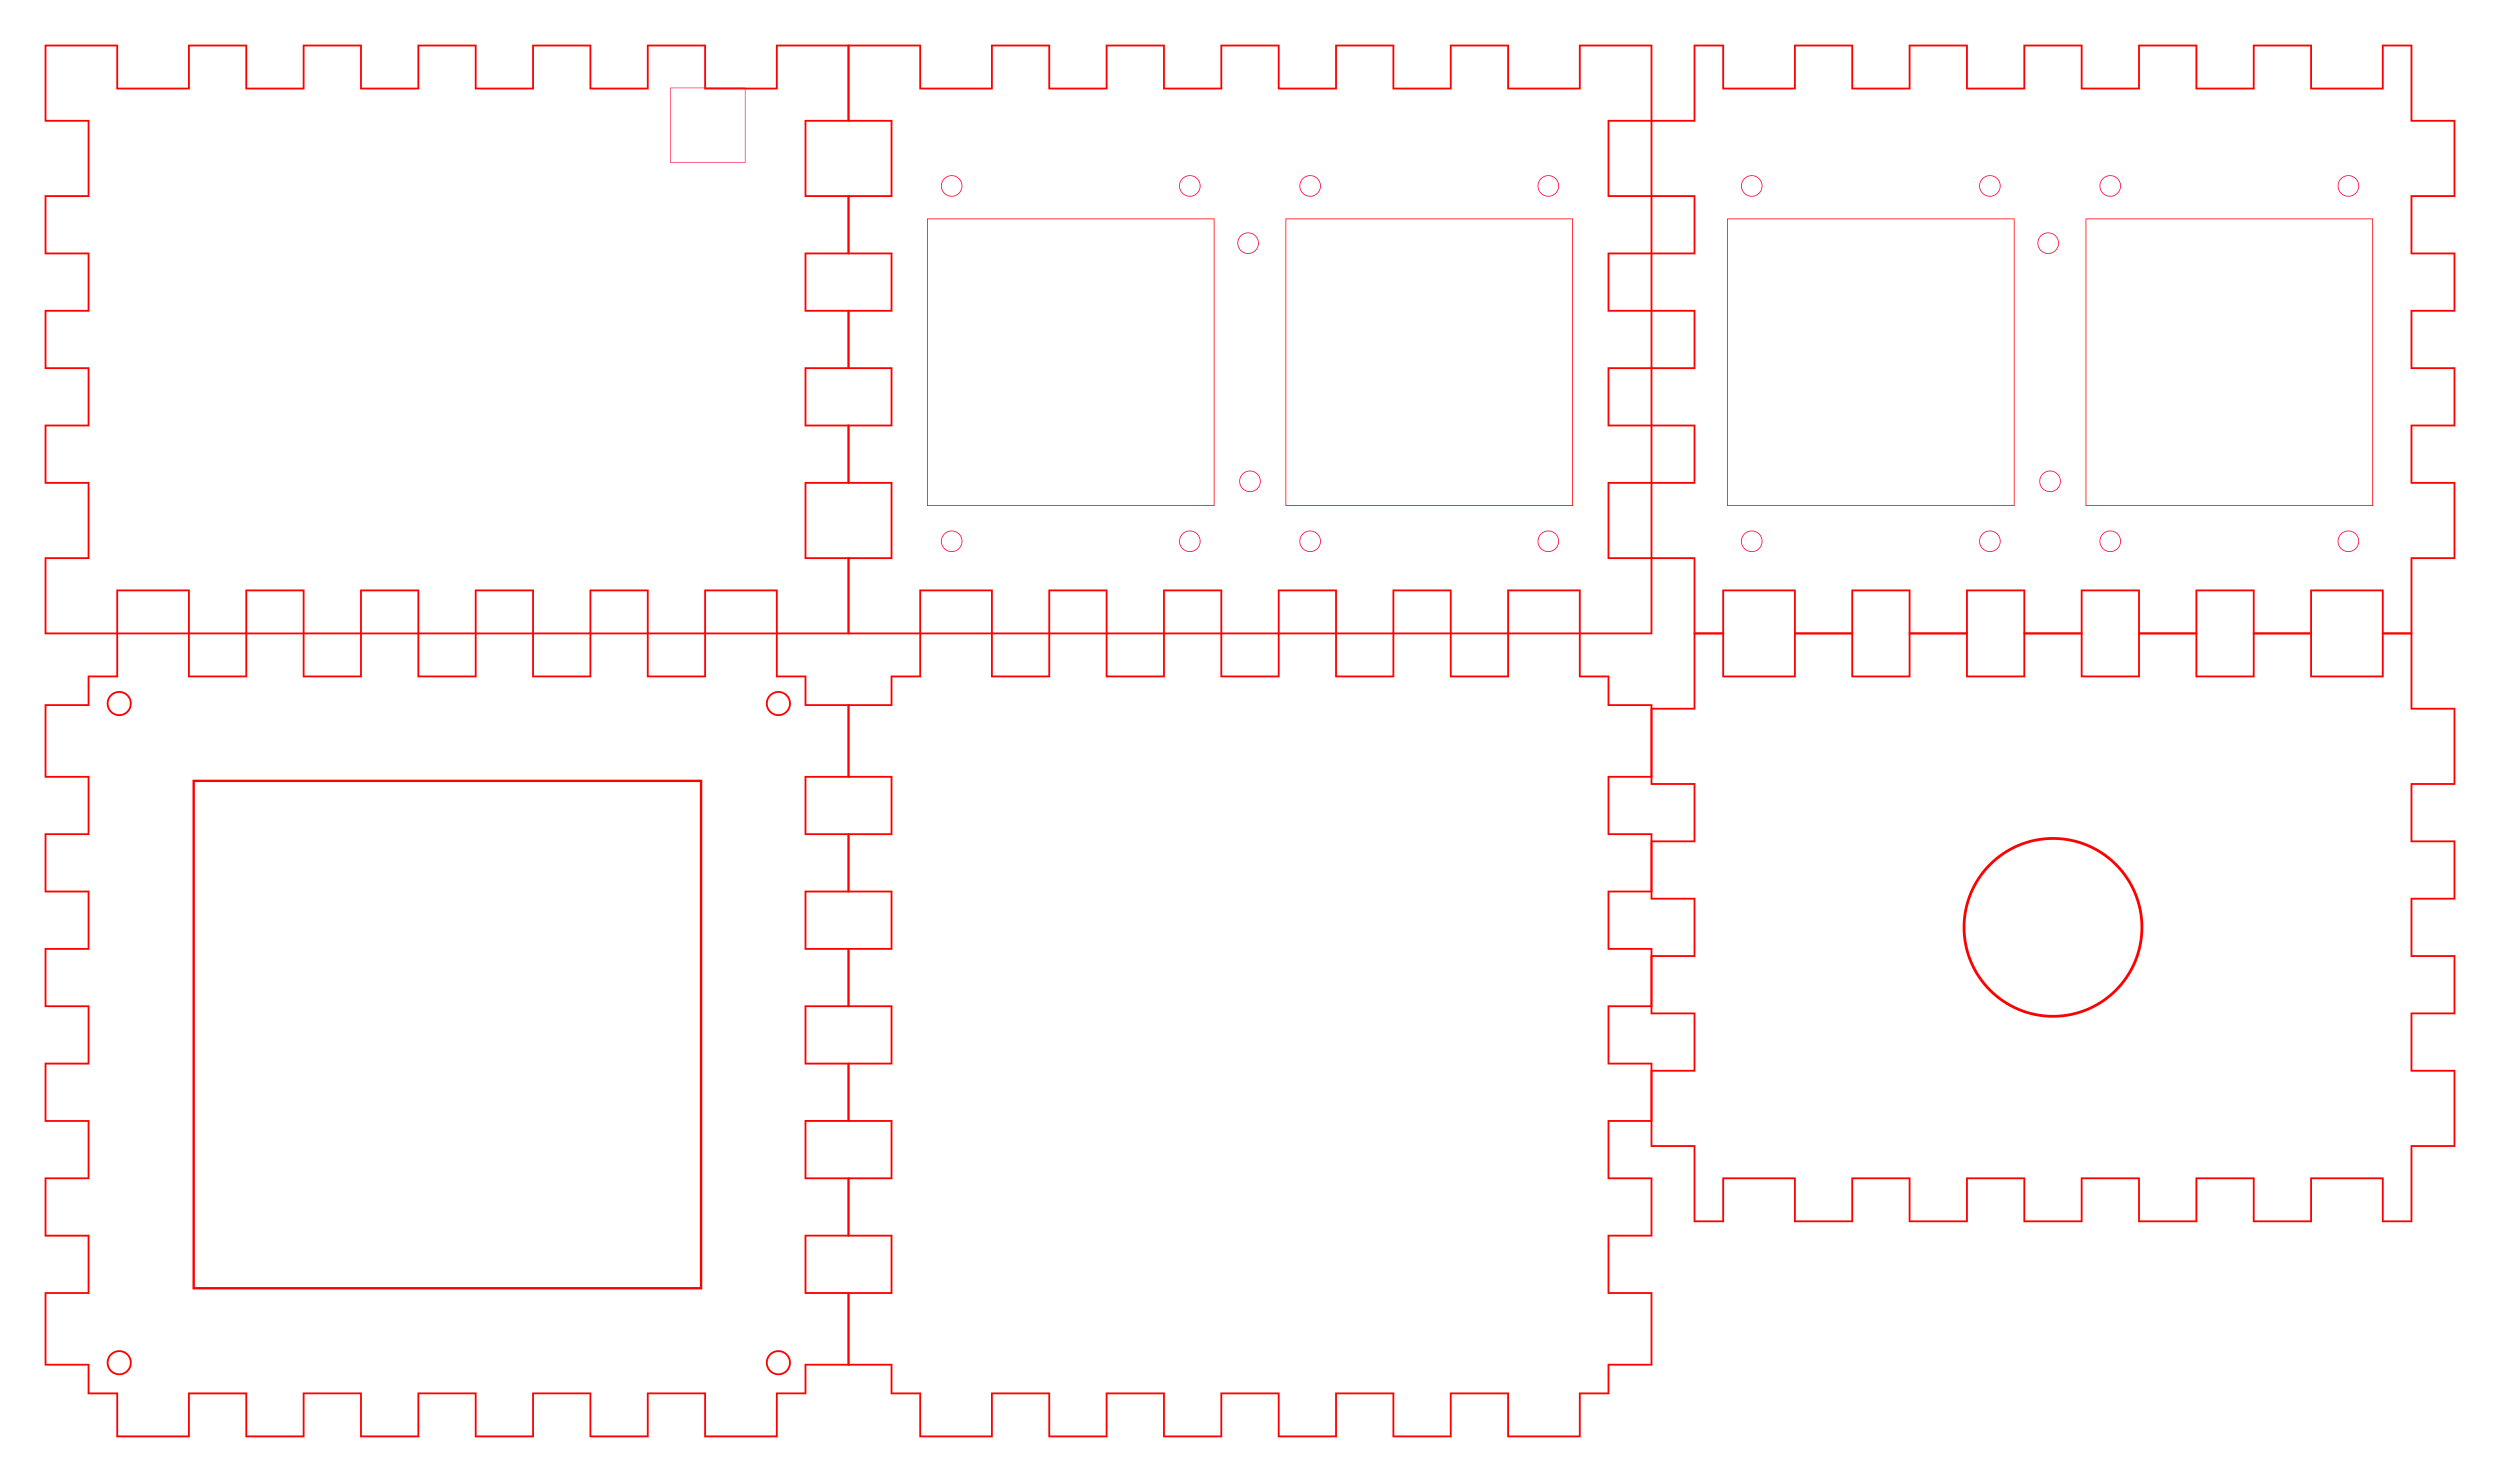
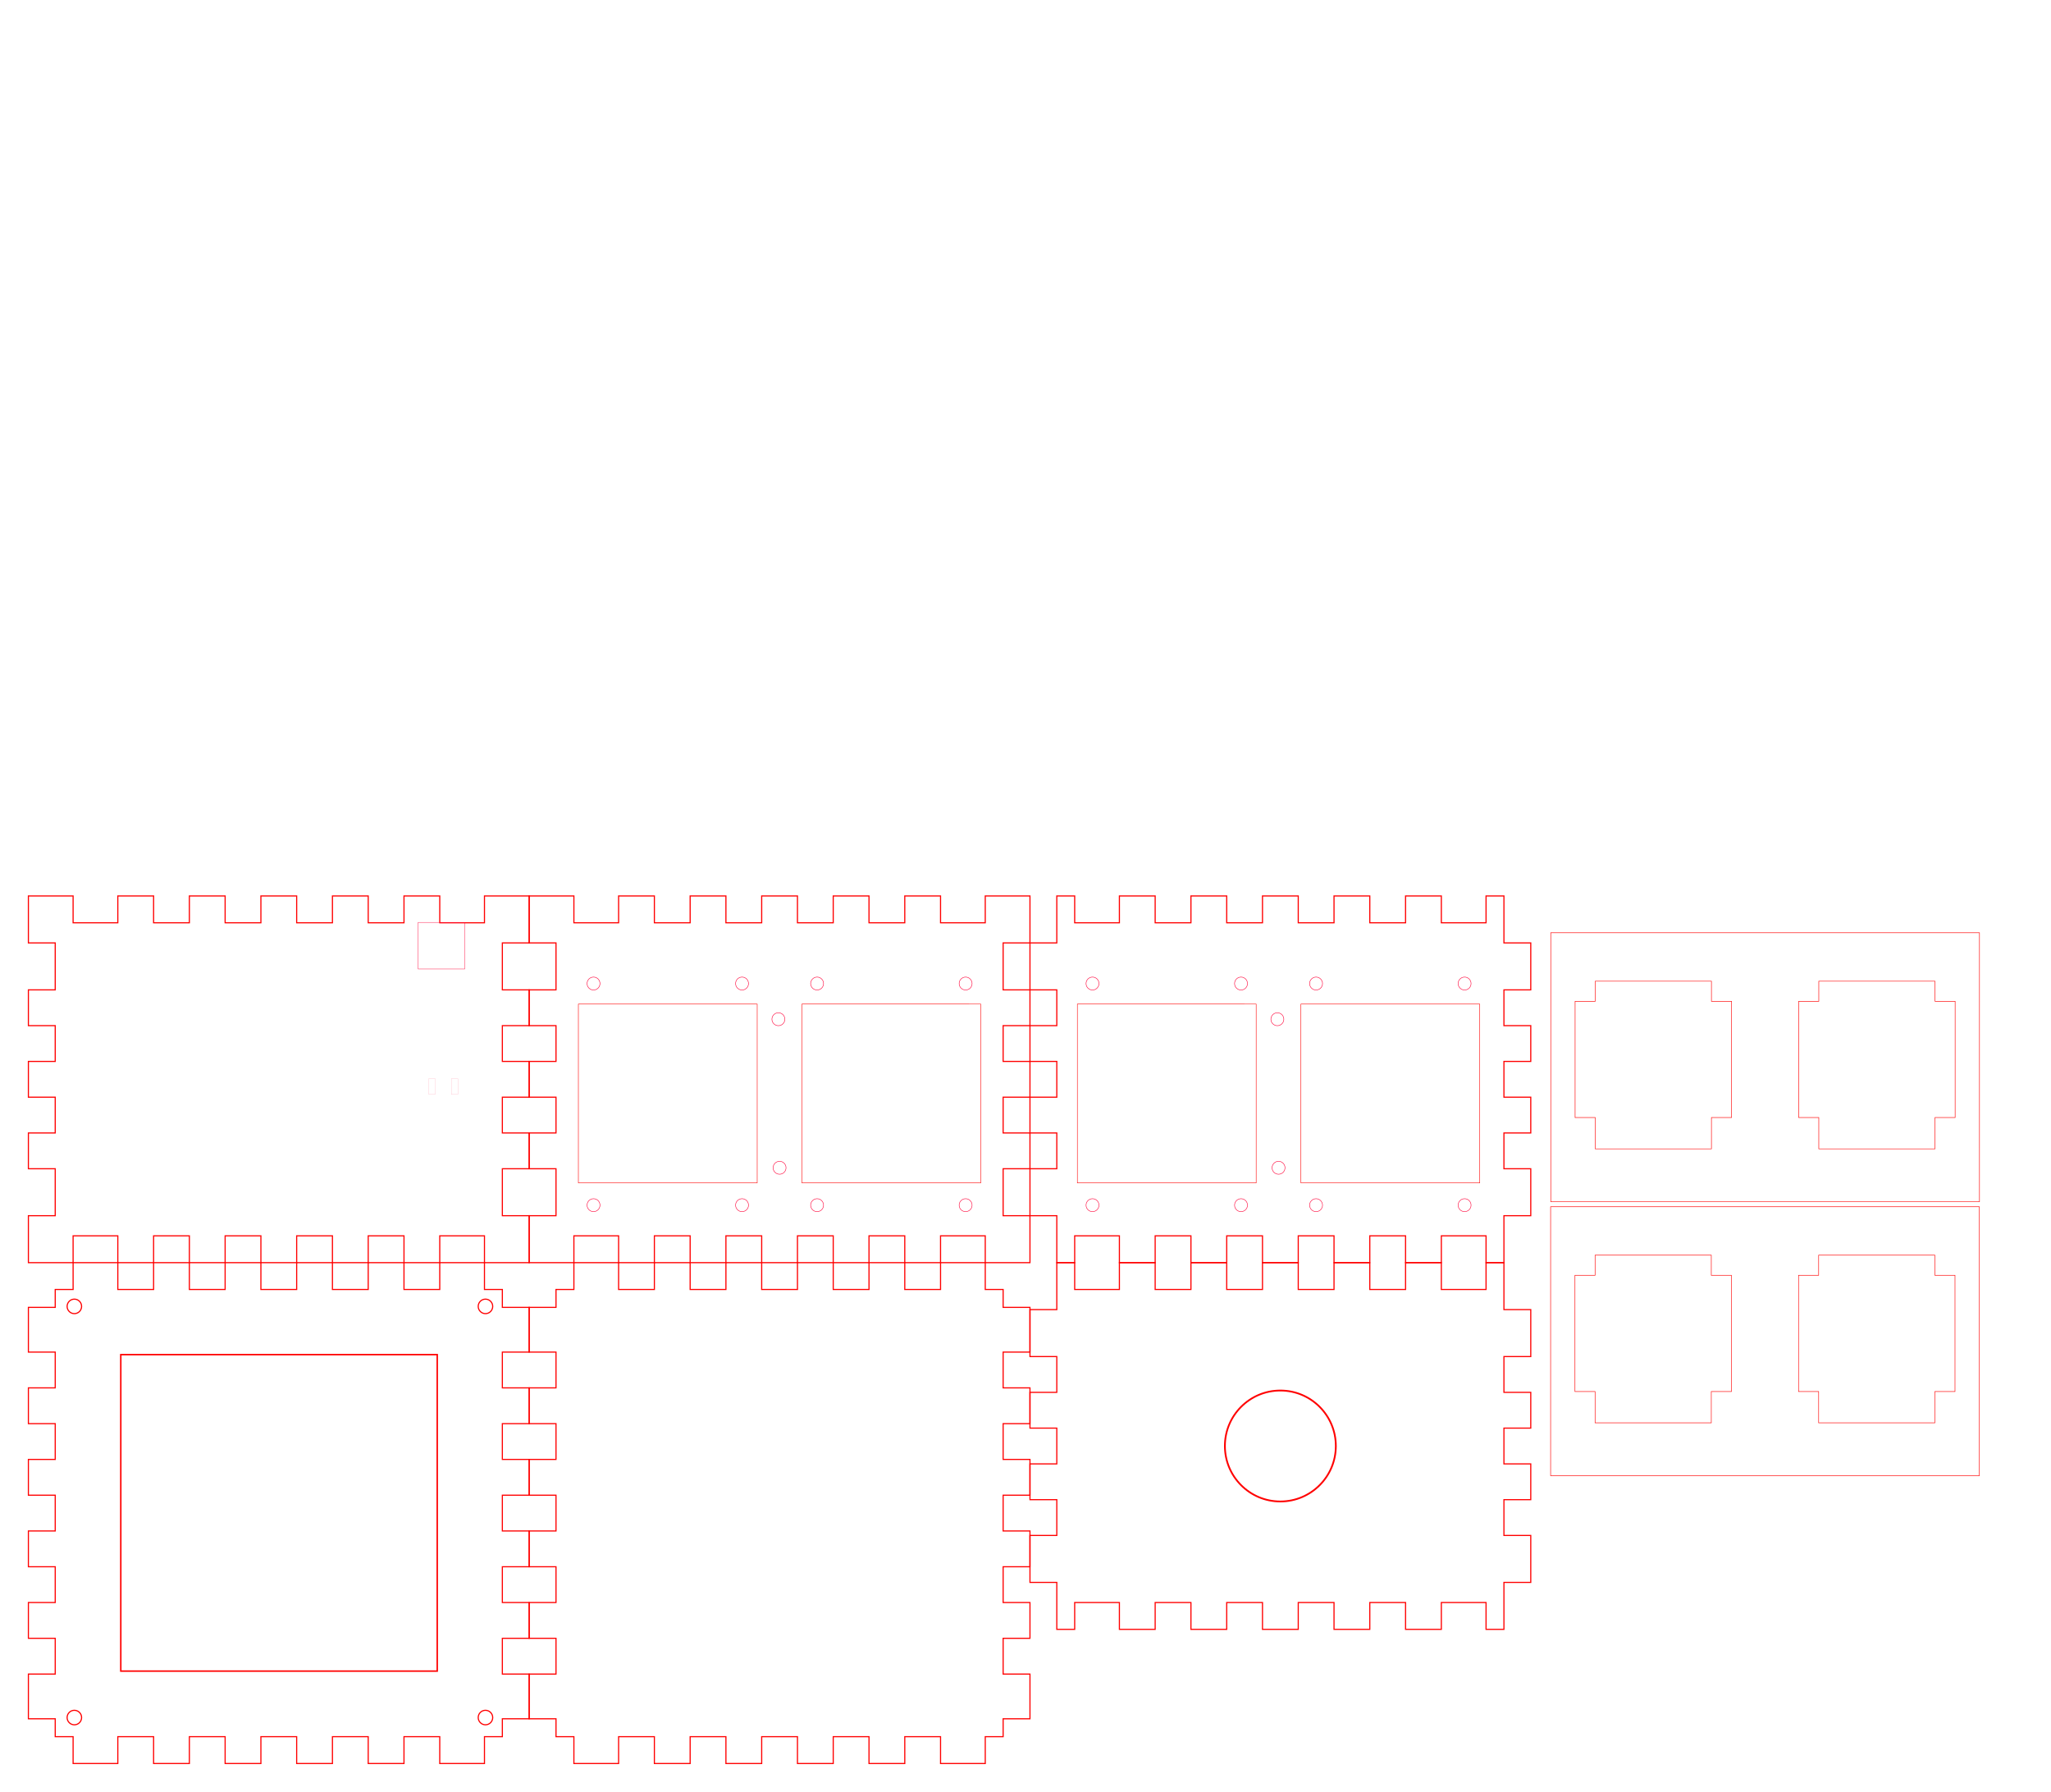
- <svg xmlns="http://www.w3.org/2000/svg" version="1.1" width="348.7mm" height="206.7mm" viewBox=" 0 0 1235.552 732.402" id="svg7874">
+ <svg xmlns="http://www.w3.org/2000/svg" version="1.1" width="458.7mm" height="400.7mm" viewBox="0 0 1625.316 1419.804" id="svg7874">
  <defs id="defs7878" />
-   <g transform="translate(22.50002, 22.50002) " id="g7852">
-     <polygon style="stroke:#FF0000; fill:none; stroke-width:0.9" points="0, 0 35.433, 0 35.433, 21.26 70.866, 21.26 70.866, 0 99.213, 0 99.213, 21.26 127.559, 21.26 127.559, 0 155.906, 0 155.906, 21.26 184.252, 21.26 184.252, 0 212.599, 0 212.599, 21.26 240.945, 21.26 240.945, 0 269.292, 0 269.292, 21.26 297.638, 21.26 297.638, 0 325.985, 0 325.985, 21.26 361.418, 21.26 361.418, 0 396.851, 0 396.851, 37.205 375.591, 37.205 375.591, 74.41 396.851, 74.41 396.851, 102.756 375.591, 102.756 375.591, 131.102 396.851, 131.102 396.851, 159.449 375.591, 159.449 375.591, 187.795 396.851, 187.795 396.851, 216.142 375.591, 216.142 375.591, 253.347 396.851, 253.347 396.851, 290.551 361.418, 290.551 361.418, 269.292 325.985, 269.292 325.985, 290.551 297.638, 290.551 297.638, 269.292 269.292, 269.292 269.292, 290.551 240.945, 290.551 240.945, 269.292 212.599, 269.292 212.599, 290.551 184.252, 290.551 184.252, 269.292 155.906, 269.292 155.906, 290.551 127.559, 290.551 127.559, 269.292 99.213, 269.292 99.213, 290.551 70.866, 290.551 70.866, 269.292 35.433, 269.292 35.433, 290.551 0, 290.551 0, 253.347 21.26, 253.347 21.26, 216.142 0, 216.142 0, 187.795 21.26, 187.795 21.26, 159.449 0, 159.449 0, 131.102 21.26, 131.102 21.26, 102.756 0, 102.756 0, 74.41 21.26, 74.41 21.26, 37.205 0, 37.205 " id="polygon7850" />
+   <g transform="translate(22.50002,709.9022)" id="g7852">
+     <polygon style="fill:none;stroke:#ff0000;stroke-width:0.9" points="155.906,0 155.906,21.26 184.252,21.26 184.252,0 212.599,0 212.599,21.26 240.945,21.26 240.945,0 269.292,0 269.292,21.26 297.638,21.26 297.638,0 325.985,0 325.985,21.26 361.418,21.26 361.418,0 396.851,0 396.851,37.205 375.591,37.205 375.591,74.41 396.851,74.41 396.851,102.756 375.591,102.756 375.591,131.102 396.851,131.102 396.851,159.449 375.591,159.449 375.591,187.795 396.851,187.795 396.851,216.142 375.591,216.142 375.591,253.347 396.851,253.347 396.851,290.551 361.418,290.551 361.418,269.292 325.985,269.292 325.985,290.551 297.638,290.551 297.638,269.292 269.292,269.292 269.292,290.551 240.945,290.551 240.945,269.292 212.599,269.292 212.599,290.551 184.252,290.551 184.252,269.292 155.906,269.292 155.906,290.551 127.559,290.551 127.559,269.292 99.213,269.292 99.213,290.551 70.866,290.551 70.866,269.292 35.433,269.292 35.433,290.551 0,290.551 0,253.347 21.26,253.347 21.26,216.142 0,216.142 0,187.795 21.26,187.795 21.26,159.449 0,159.449 0,131.102 21.26,131.102 21.26,102.756 0,102.756 0,74.41 21.26,74.41 21.26,37.205 0,37.205 0,0 35.433,0 35.433,21.26 70.866,21.26 70.866,0 99.213,0 99.213,21.26 127.559,21.26 127.559,0 " id="polygon7850" />
  </g>
-   <g transform="translate(419.3507, 22.50002) " id="g7856">
-     <polygon style="stroke:#FF0000; fill:none; stroke-width:0.9" points="0, 0 35.433, 0 35.433, 21.26 70.866, 21.26 70.866, 0 99.213, 0 99.213, 21.26 127.559, 21.26 127.559, 0 155.906, 0 155.906, 21.26 184.252, 21.26 184.252, 0 212.599, 0 212.599, 21.26 240.945, 21.26 240.945, 0 269.292, 0 269.292, 21.26 297.638, 21.26 297.638, 0 325.985, 0 325.985, 21.26 361.418, 21.26 361.418, 0 396.851, 0 396.851, 37.205 375.591, 37.205 375.591, 74.41 396.851, 74.41 396.851, 102.756 375.591, 102.756 375.591, 131.102 396.851, 131.102 396.851, 159.449 375.591, 159.449 375.591, 187.795 396.851, 187.795 396.851, 216.142 375.591, 216.142 375.591, 253.347 396.851, 253.347 396.851, 290.551 361.418, 290.551 361.418, 269.292 325.985, 269.292 325.985, 290.551 297.638, 290.551 297.638, 269.292 269.292, 269.292 269.292, 290.551 240.945, 290.551 240.945, 269.292 212.599, 269.292 212.599, 290.551 184.252, 290.551 184.252, 269.292 155.906, 269.292 155.906, 290.551 127.559, 290.551 127.559, 269.292 99.213, 269.292 99.213, 290.551 70.866, 290.551 70.866, 269.292 35.433, 269.292 35.433, 290.551 0, 290.551 0, 253.347 21.26, 253.347 21.26, 216.142 0, 216.142 0, 187.795 21.26, 187.795 21.26, 159.449 0, 159.449 0, 131.102 21.26, 131.102 21.26, 102.756 0, 102.756 0, 74.41 21.26, 74.41 21.26, 37.205 0, 37.205 " id="polygon7854" />
+   <g transform="translate(419.3507,709.9022)" id="g7856">
+     <path style="fill:none;stroke:#ff0000;stroke-width:0.9" d="m 0,0 35.433,0 0,21.26 35.433,0 0,-21.26 28.346,0 0,21.26 28.346,0 0,-21.26 28.346,0 0,21.26 28.346,0 0,-21.26 28.346,0 0,21.26 28.346,0 0,-21.26 28.346,0 0,21.26 28.346,0 0,-21.26 28.346,0 0,21.26 35.433,0 0,-21.26 35.433,0 0,37.205 -21.26,0 0,37.205 21.26,0 0,28.346 -21.26,0 0,28.346 21.26,0 0,28.346 -21.26,0 0,28.346 21.26,0 0,28.346 -21.26,0 0,37.205 21.26,0 0,37.205 -35.433,0 0,-21.26 -35.433,0 0,21.26 -28.346,0 0,-21.26 -28.346,0 0,21.26 -28.346,0 0,-21.26 -28.346,0 0,21.26 -28.346,0 0,-21.26 -28.346,0 0,21.26 -28.346,0 0,-21.26 -28.346,0 0,21.26 -28.346,0 0,-21.26 -35.433,-1e-5 0,21.26 -35.433,0 0,-37.205 21.26,0 0,-37.205 -21.26,0 0,-28.346 21.26,0 0,-28.346 -21.26,0 0,-28.346 21.26,0 0,-28.346 -21.26,0 0,-28.346 21.26,0 0,-37.205 -21.26,0 z" id="polygon7854" />
  </g>
-   <g transform="translate(816.2015, 22.50002) " id="g7860">
-     <polygon style="stroke:#FF0000; fill:none; stroke-width:0.9" points="21.26, 0 35.433, 0 35.433, 21.26 70.866, 21.26 70.866, 0 99.213, 0 99.213, 21.26 127.559, 21.26 127.559, 0 155.906, 0 155.906, 21.26 184.252, 21.26 184.252, 0 212.599, 0 212.599, 21.26 240.945, 21.26 240.945, 0 269.292, 0 269.292, 21.26 297.638, 21.26 297.638, 0 325.985, 0 325.985, 21.26 361.418, 21.26 361.418, 0 375.591, 0 375.591, 37.205 396.851, 37.205 396.851, 74.41 375.591, 74.41 375.591, 102.756 396.851, 102.756 396.851, 131.102 375.591, 131.102 375.591, 159.449 396.851, 159.449 396.851, 187.795 375.591, 187.795 375.591, 216.142 396.851, 216.142 396.851, 253.347 375.591, 253.347 375.591, 290.551 361.418, 290.551 361.418, 269.292 325.985, 269.292 325.985, 290.551 297.638, 290.551 297.638, 269.292 269.292, 269.292 269.292, 290.551 240.945, 290.551 240.945, 269.292 212.599, 269.292 212.599, 290.551 184.252, 290.551 184.252, 269.292 155.906, 269.292 155.906, 290.551 127.559, 290.551 127.559, 269.292 99.213, 269.292 99.213, 290.551 70.866, 290.551 70.866, 269.292 35.433, 269.292 35.433, 290.551 21.26, 290.551 21.26, 253.347 0, 253.347 0, 216.142 21.26, 216.142 21.26, 187.795 0, 187.795 0, 159.449 21.26, 159.449 21.26, 131.102 0, 131.102 0, 102.756 21.26, 102.756 21.26, 74.41 0, 74.41 0, 37.205 21.26, 37.205 " id="polygon7858" />
+   <g transform="translate(816.2015,709.9022)" id="g7860">
+     <polygon style="fill:none;stroke:#ff0000;stroke-width:0.9" points="155.906,0 155.906,21.26 184.252,21.26 184.252,0 212.599,0 212.599,21.26 240.945,21.26 240.945,0 269.292,0 269.292,21.26 297.638,21.26 297.638,0 325.985,0 325.985,21.26 361.418,21.26 361.418,0 375.591,0 375.591,37.205 396.851,37.205 396.851,74.41 375.591,74.41 375.591,102.756 396.851,102.756 396.851,131.102 375.591,131.102 375.591,159.449 396.851,159.449 396.851,187.795 375.591,187.795 375.591,216.142 396.851,216.142 396.851,253.347 375.591,253.347 375.591,290.551 361.418,290.551 361.418,269.292 325.985,269.292 325.985,290.551 297.638,290.551 297.638,269.292 269.292,269.292 269.292,290.551 240.945,290.551 240.945,269.292 212.599,269.292 212.599,290.551 184.252,290.551 184.252,269.292 155.906,269.292 155.906,290.551 127.559,290.551 127.559,269.292 99.213,269.292 99.213,290.551 70.866,290.551 70.866,269.292 35.433,269.292 35.433,290.551 21.26,290.551 21.26,253.347 0,253.347 0,216.142 21.26,216.142 21.26,187.795 0,187.795 0,159.449 21.26,159.449 21.26,131.102 0,131.102 0,102.756 21.26,102.756 21.26,74.41 0,74.41 0,37.205 21.26,37.205 21.26,0 35.433,0 35.433,21.26 70.866,21.26 70.866,0 99.213,0 99.213,21.26 127.559,21.26 127.559,0 " id="polygon7858" />
  </g>
-   <g transform="translate(816.2015, 313.0514) " id="g7864">
-     <polygon style="stroke:#FF0000; fill:none; stroke-width:0.9" points="21.26, 0 35.433, 0 35.433, 21.26 70.866, 21.26 70.866, 0 99.213, 0 99.213, 21.26 127.559, 21.26 127.559, 0 155.906, 0 155.906, 21.26 184.252, 21.26 184.252, 0 212.599, 0 212.599, 21.26 240.945, 21.26 240.945, 0 269.292, 0 269.292, 21.26 297.638, 21.26 297.638, 0 325.985, 0 325.985, 21.26 361.418, 21.26 361.418, 0 375.591, 0 375.591, 37.205 396.851, 37.205 396.851, 74.41 375.591, 74.41 375.591, 102.756 396.851, 102.756 396.851, 131.102 375.591, 131.102 375.591, 159.449 396.851, 159.449 396.851, 187.795 375.591, 187.795 375.591, 216.142 396.851, 216.142 396.851, 253.347 375.591, 253.347 375.591, 290.551 361.418, 290.551 361.418, 269.292 325.985, 269.292 325.985, 290.551 297.638, 290.551 297.638, 269.292 269.292, 269.292 269.292, 290.551 240.945, 290.551 240.945, 269.292 212.599, 269.292 212.599, 290.551 184.252, 290.551 184.252, 269.292 155.906, 269.292 155.906, 290.551 127.559, 290.551 127.559, 269.292 99.213, 269.292 99.213, 290.551 70.866, 290.551 70.866, 269.292 35.433, 269.292 35.433, 290.551 21.26, 290.551 21.26, 253.347 0, 253.347 0, 216.142 21.26, 216.142 21.26, 187.795 0, 187.795 0, 159.449 21.26, 159.449 21.26, 131.102 0, 131.102 0, 102.756 21.26, 102.756 21.26, 74.41 0, 74.41 0, 37.205 21.26, 37.205 " id="polygon7862" />
+   <g transform="translate(816.2015,1000.454)" id="g7864">
+     <polygon style="fill:none;stroke:#ff0000;stroke-width:0.9" points="155.906,0 155.906,21.26 184.252,21.26 184.252,0 212.599,0 212.599,21.26 240.945,21.26 240.945,0 269.292,0 269.292,21.26 297.638,21.26 297.638,0 325.985,0 325.985,21.26 361.418,21.26 361.418,0 375.591,0 375.591,37.205 396.851,37.205 396.851,74.41 375.591,74.41 375.591,102.756 396.851,102.756 396.851,131.102 375.591,131.102 375.591,159.449 396.851,159.449 396.851,187.795 375.591,187.795 375.591,216.142 396.851,216.142 396.851,253.347 375.591,253.347 375.591,290.551 361.418,290.551 361.418,269.292 325.985,269.292 325.985,290.551 297.638,290.551 297.638,269.292 269.292,269.292 269.292,290.551 240.945,290.551 240.945,269.292 212.599,269.292 212.599,290.551 184.252,290.551 184.252,269.292 155.906,269.292 155.906,290.551 127.559,290.551 127.559,269.292 99.213,269.292 99.213,290.551 70.866,290.551 70.866,269.292 35.433,269.292 35.433,290.551 21.26,290.551 21.26,253.347 0,253.347 0,216.142 21.26,216.142 21.26,187.795 0,187.795 0,159.449 21.26,159.449 21.26,131.102 0,131.102 0,102.756 21.26,102.756 21.26,74.41 0,74.41 0,37.205 21.26,37.205 21.26,0 35.433,0 35.433,21.26 70.866,21.26 70.866,0 99.213,0 99.213,21.26 127.559,21.26 127.559,0 " id="polygon7862" />
  </g>
-   <g transform="translate(22.50002, 313.0514) " id="g7868" />
-   <g transform="translate(419.3507, 313.0514) " id="g7872">
-     <polygon style="stroke:#FF0000; fill:none; stroke-width:0.9" points="21.26, 21.26 35.433, 21.26 35.433, 0 70.866, 0 70.866, 21.26 99.213, 21.26 99.213, 0 127.559, 0 127.559, 21.26 155.906, 21.26 155.906, 0 184.252, 0 184.252, 21.26 212.599, 21.26 212.599, 0 240.945, 0 240.945, 21.26 269.292, 21.26 269.292, 0 297.638, 0 297.638, 21.26 325.985, 21.26 325.985, 0 361.418, 0 361.418, 21.26 375.591, 21.26 375.591, 35.433 396.851, 35.433 396.851, 70.866 375.591, 70.866 375.591, 99.213 396.851, 99.213 396.851, 127.559 375.591, 127.559 375.591, 155.906 396.851, 155.906 396.851, 184.252 375.591, 184.252 375.591, 212.599 396.851, 212.599 396.851, 240.945 375.591, 240.945 375.591, 269.292 396.851, 269.292 396.851, 297.638 375.591, 297.638 375.591, 325.985 396.851, 325.985 396.851, 361.418 375.591, 361.418 375.591, 375.591 361.418, 375.591 361.418, 396.851 325.985, 396.851 325.985, 375.591 297.638, 375.591 297.638, 396.851 269.292, 396.851 269.292, 375.591 240.945, 375.591 240.945, 396.851 212.599, 396.851 212.599, 375.591 184.252, 375.591 184.252, 396.851 155.906, 396.851 155.906, 375.591 127.559, 375.591 127.559, 396.851 99.213, 396.851 99.213, 375.591 70.866, 375.591 70.866, 396.851 35.433, 396.851 35.433, 375.591 21.26, 375.591 21.26, 361.418 0, 361.418 0, 325.985 21.26, 325.985 21.26, 297.638 0, 297.638 0, 269.292 21.26, 269.292 21.26, 240.945 0, 240.945 0, 212.599 21.26, 212.599 21.26, 184.252 0, 184.252 0, 155.906 21.26, 155.906 21.26, 127.559 0, 127.559 0, 99.213 21.26, 99.213 21.26, 70.866 0, 70.866 0, 35.433 21.26, 35.433 " id="polygon7870" />
+   <g transform="translate(22.50002,1000.454)" id="g7868" />
+   <g transform="translate(419.3507,1000.454)" id="g7872">
+     <polygon style="fill:none;stroke:#ff0000;stroke-width:0.9" points="155.906,21.26 155.906,0 184.252,0 184.252,21.26 212.599,21.26 212.599,0 240.945,0 240.945,21.26 269.292,21.26 269.292,0 297.638,0 297.638,21.26 325.985,21.26 325.985,0 361.418,0 361.418,21.26 375.591,21.26 375.591,35.433 396.851,35.433 396.851,70.866 375.591,70.866 375.591,99.213 396.851,99.213 396.851,127.559 375.591,127.559 375.591,155.906 396.851,155.906 396.851,184.252 375.591,184.252 375.591,212.599 396.851,212.599 396.851,240.945 375.591,240.945 375.591,269.292 396.851,269.292 396.851,297.638 375.591,297.638 375.591,325.985 396.851,325.985 396.851,361.418 375.591,361.418 375.591,375.591 361.418,375.591 361.418,396.851 325.985,396.851 325.985,375.591 297.638,375.591 297.638,396.851 269.292,396.851 269.292,375.591 240.945,375.591 240.945,396.851 212.599,396.851 212.599,375.591 184.252,375.591 184.252,396.851 155.906,396.851 155.906,375.591 127.559,375.591 127.559,396.851 99.213,396.851 99.213,375.591 70.866,375.591 70.866,396.851 35.433,396.851 35.433,375.591 21.26,375.591 21.26,361.418 0,361.418 0,325.985 21.26,325.985 21.26,297.638 0,297.638 0,269.292 21.26,269.292 21.26,240.945 0,240.945 0,212.599 21.26,212.599 21.26,184.252 0,184.252 0,155.906 21.26,155.906 21.26,127.559 0,127.559 0,99.213 21.26,99.213 21.26,70.866 0,70.866 0,35.433 21.26,35.433 21.26,21.26 35.433,21.26 35.433,0 70.866,0 70.866,21.26 99.213,21.26 99.213,0 127.559,0 127.559,21.26 " id="polygon7870" />
  </g>
-   <g id="g7140" transform="translate(22.50002,313.0514)">
-     <path style="fill:none;stroke:#ff0000;stroke-width:0.9" d="m 127.559,0 v 21.26 h 28.346 V 0 h 28.346 V 21.26 H 212.599 V 0 h 28.346 v 21.26 h 28.346 V 0 h 28.346 v 21.26 h 28.346 V 0 h 35.433 v 21.26 h 14.173 V 35.433 h 21.26 v 35.433 h -21.26 v 28.346 h 21.26 v 28.346 h -21.26 v 28.346 h 21.26 v 28.346 h -21.26 v 28.346 h 21.26 v 28.346 h -21.26 v 28.346 h 21.26 v 28.346 h -21.26 v 28.346 h 21.26 v 35.433 h -21.26 v 14.173 h -14.173 v 21.26 h -35.433 v -21.26 h -28.346 v 21.26 h -28.346 v -21.26 h -28.346 v 21.26 H 212.599 v -21.26 h -28.346 v 21.26 h -28.346 v -21.26 h -28.346 v 21.26 H 99.213 V 375.591 H 70.866 v 21.26 H 35.433 V 375.591 H 21.26 V 361.418 H 0 v -35.433 H 21.26 V 297.638 H 0 V 269.292 H 21.26 V 240.945 H 0 V 212.599 H 21.26 V 184.252 H 0 V 155.906 H 21.26 V 127.559 H 0 V 99.213 H 21.26 V 70.866 H 0 V 35.433 h 21.26 l 1.7e-5,-14.172 14.173,-0.001 V 1.6e-5 h 35.433 v 21.26 H 99.213 V 1.6e-5 Z" id="polygon7142" />
+   <g id="g7140" transform="translate(22.50002,1000.454)">
+     <path style="fill:none;stroke:#ff0000;stroke-width:0.9" d="m 127.559,0 0,21.26 28.346,0 0,-21.26 28.346,0 0,21.26 28.346,0 0,-21.26 28.346,0 0,21.26 28.346,0 0,-21.26 28.346,0 0,21.26 28.346,0 0,-21.26 35.433,0 0,21.26 14.173,0 0,14.173 21.26,0 0,35.433 -21.26,0 0,28.346 21.26,0 0,28.346 -21.26,0 0,28.346 21.26,0 0,28.346 -21.26,0 0,28.346 21.26,0 0,28.346 -21.26,0 0,28.346 21.26,0 0,28.346 -21.26,0 0,28.346 21.26,0 0,35.433 -21.26,0 0,14.173 -14.173,0 0,21.26 -35.433,0 0,-21.26 -28.346,0 0,21.26 -28.346,0 0,-21.26 -28.346,0 0,21.26 -28.346,0 0,-21.26 -28.346,0 0,21.26 -28.346,0 0,-21.26 -28.346,0 0,21.26 -28.346,0 0,-21.26 -28.346,0 0,21.26 -35.433,0 0,-21.26 -14.173,0 0,-14.173 -21.26,0 0,-35.433 21.26,0 0,-28.346 -21.26,0 0,-28.346 21.26,0 0,-28.346 -21.26,0 0,-28.346 21.26,0 0,-28.346 -21.26,0 0,-28.346 21.26,0 0,-28.346 -21.26,0 0,-28.346 21.26,0 0,-28.346 -21.26,0 0,-35.433 21.26,0 1.7e-5,-14.172 14.173,-0.001 0,-21.26 35.433,0 0,21.26 28.346,0 0,-21.26 z" id="polygon7142" />
  </g>
-   <rect style="fill:none;fill-opacity:1;stroke:#ff0000;stroke-width:1.17;stroke-miterlimit:4;stroke-dasharray:none;stroke-opacity:1" id="rect7168" width="250.759" height="250.759" x="95.723" y="385.92" />
-   <circle style="fill:none;fill-opacity:1;stroke:#ff0000;stroke-width:0.909;stroke-miterlimit:4;stroke-dasharray:none;stroke-opacity:1" id="path7208" cx="58.922" cy="347.703" r="5.746" />
-   <circle style="fill:none;fill-opacity:1;stroke:#ff0000;stroke-width:0.909;stroke-miterlimit:4;stroke-dasharray:none;stroke-opacity:1" id="path7208-3" cx="384.7" cy="347.703" r="5.746" />
-   <circle style="fill:none;fill-opacity:1;stroke:#ff0000;stroke-width:0.909;stroke-miterlimit:4;stroke-dasharray:none;stroke-opacity:1" id="path7208-1" cx="58.922" cy="673.481" r="5.746" />
-   <circle style="fill:none;fill-opacity:1;stroke:#ff0000;stroke-width:0.909;stroke-miterlimit:4;stroke-dasharray:none;stroke-opacity:1" id="path7208-3-9" cx="384.7" cy="673.481" r="5.746" />
-   <circle style="fill:none;fill-opacity:1;stroke:#ff0000;stroke-width:1.38;stroke-miterlimit:4;stroke-dasharray:none;stroke-opacity:1" id="path7361" cx="1014.627" cy="458.327" r="43.956" />
-   <path style="fill:none;fill-opacity:1;stroke:#ff0000;stroke-width:0.381;stroke-miterlimit:4;stroke-dasharray:none;stroke-opacity:1" d="m 635.506,108.173 141.706,8e-4 V 249.878 H 635.506 Z" id="rect7316" />
-   <rect style="fill:none;fill-opacity:1;stroke:#ff0000;stroke-width:0.381;stroke-miterlimit:4;stroke-dasharray:none;stroke-opacity:1" id="rect7316-8" width="141.706" height="141.706" x="458.341" y="108.173" />
-   <circle style="fill:none;fill-opacity:1;stroke:#ff0037;stroke-width:0.392;stroke-miterlimit:4;stroke-dasharray:none;stroke-opacity:1" id="path7962" cx="470.345" cy="267.505" r="5.119" />
-   <circle style="fill:none;fill-opacity:1;stroke:#ff0037;stroke-width:0.392;stroke-miterlimit:4;stroke-dasharray:none;stroke-opacity:1" id="path7962-8" cx="647.51" cy="267.504" r="5.119" />
-   <circle style="fill:none;fill-opacity:1;stroke:#ff0037;stroke-width:0.392;stroke-miterlimit:4;stroke-dasharray:none;stroke-opacity:1" id="path7962-7" cx="588.042" cy="267.504" r="5.119" />
-   <circle style="fill:none;fill-opacity:1;stroke:#ff0037;stroke-width:0.392;stroke-miterlimit:4;stroke-dasharray:none;stroke-opacity:1" id="path7962-1" cx="765.207" cy="267.504" r="5.119" />
-   <circle style="fill:none;fill-opacity:1;stroke:#ff0037;stroke-width:0.392;stroke-miterlimit:4;stroke-dasharray:none;stroke-opacity:1" id="path7962-2" cx="470.345" cy="91.899" r="5.119" />
-   <circle style="fill:none;fill-opacity:1;stroke:#ff0037;stroke-width:0.392;stroke-miterlimit:4;stroke-dasharray:none;stroke-opacity:1" id="path7962-8-6" cx="647.51" cy="91.898" r="5.119" />
-   <circle style="fill:none;fill-opacity:1;stroke:#ff0037;stroke-width:0.392;stroke-miterlimit:4;stroke-dasharray:none;stroke-opacity:1" id="path7962-7-2" cx="588.042" cy="91.898" r="5.119" />
-   <circle style="fill:none;fill-opacity:1;stroke:#ff0037;stroke-width:0.392;stroke-miterlimit:4;stroke-dasharray:none;stroke-opacity:1" id="path7962-1-8" cx="765.207" cy="91.898" r="5.119" />
-   <circle style="fill:none;fill-opacity:1;stroke:#ff0037;stroke-width:0.392;stroke-miterlimit:4;stroke-dasharray:none;stroke-opacity:1" id="path7962-8-5" cx="617.776" cy="237.874" r="5.119" />
-   <circle style="fill:none;fill-opacity:1;stroke:#ff0037;stroke-width:0.392;stroke-miterlimit:4;stroke-dasharray:none;stroke-opacity:1" id="path7962-8-5-0" cx="616.839" cy="120.177" r="5.119" />
-   <rect style="fill:none;fill-opacity:1;stroke:#ff0000;stroke-width:0.381;stroke-miterlimit:4;stroke-dasharray:none;stroke-opacity:1" id="rect7316-9" width="141.706" height="141.706" x="1030.918" y="108.174" />
-   <path style="fill:none;fill-opacity:1;stroke:#ff0000;stroke-width:0.381;stroke-miterlimit:4;stroke-dasharray:none;stroke-opacity:1" d="m 853.753,108.172 141.705,0.001 V 249.879 H 853.753 Z" id="rect7316-8-4" />
-   <circle style="fill:none;fill-opacity:1;stroke:#ff0037;stroke-width:0.392;stroke-miterlimit:4;stroke-dasharray:none;stroke-opacity:1" id="path7962-9" cx="865.757" cy="267.506" r="5.119" />
-   <circle style="fill:none;fill-opacity:1;stroke:#ff0037;stroke-width:0.392;stroke-miterlimit:4;stroke-dasharray:none;stroke-opacity:1" id="path7962-8-7" cx="1042.922" cy="267.505" r="5.119" />
-   <circle style="fill:none;fill-opacity:1;stroke:#ff0037;stroke-width:0.392;stroke-miterlimit:4;stroke-dasharray:none;stroke-opacity:1" id="path7962-7-6" cx="983.454" cy="267.505" r="5.119" />
-   <circle style="fill:none;fill-opacity:1;stroke:#ff0037;stroke-width:0.392;stroke-miterlimit:4;stroke-dasharray:none;stroke-opacity:1" id="path7962-1-9" cx="1160.62" cy="267.505" r="5.119" />
-   <circle style="fill:none;fill-opacity:1;stroke:#ff0037;stroke-width:0.392;stroke-miterlimit:4;stroke-dasharray:none;stroke-opacity:1" id="path7962-2-5" cx="865.757" cy="91.9" r="5.119" />
-   <circle style="fill:none;fill-opacity:1;stroke:#ff0037;stroke-width:0.392;stroke-miterlimit:4;stroke-dasharray:none;stroke-opacity:1" id="path7962-8-6-9" cx="1042.922" cy="91.899" r="5.119" />
-   <circle style="fill:none;fill-opacity:1;stroke:#ff0037;stroke-width:0.392;stroke-miterlimit:4;stroke-dasharray:none;stroke-opacity:1" id="path7962-7-2-3" cx="983.454" cy="91.899" r="5.119" />
-   <circle style="fill:none;fill-opacity:1;stroke:#ff0037;stroke-width:0.392;stroke-miterlimit:4;stroke-dasharray:none;stroke-opacity:1" id="path7962-1-8-9" cx="1160.62" cy="91.899" r="5.119" />
-   <circle style="fill:none;fill-opacity:1;stroke:#ff0037;stroke-width:0.392;stroke-miterlimit:4;stroke-dasharray:none;stroke-opacity:1" id="path7962-8-5-7" cx="1013.188" cy="237.875" r="5.119" />
-   <circle style="fill:none;fill-opacity:1;stroke:#ff0037;stroke-width:0.392;stroke-miterlimit:4;stroke-dasharray:none;stroke-opacity:1" id="path7962-8-5-0-1" cx="1012.251" cy="120.178" r="5.119" />
-   <rect style="fill:none;fill-opacity:1;stroke:#ff0037;stroke-width:0.288;stroke-miterlimit:4;stroke-dasharray:none;stroke-opacity:1" id="rect8179" width="36.917" height="36.917" x="331.362" y="43.454" />
+   <rect style="fill:none;fill-opacity:1;stroke:#ff0000;stroke-width:1.17;stroke-miterlimit:4;stroke-dasharray:none;stroke-opacity:1" id="rect7168" width="250.759" height="250.759" x="95.723" y="1073.322" />
+   <circle style="fill:none;fill-opacity:1;stroke:#ff0000;stroke-width:0.909;stroke-miterlimit:4;stroke-dasharray:none;stroke-opacity:1" id="path7208" cx="58.922" cy="1035.105" r="5.746" />
+   <circle style="fill:none;fill-opacity:1;stroke:#ff0000;stroke-width:0.909;stroke-miterlimit:4;stroke-dasharray:none;stroke-opacity:1" id="path7208-3" cx="384.7" cy="1035.105" r="5.746" />
+   <circle style="fill:none;fill-opacity:1;stroke:#ff0000;stroke-width:0.909;stroke-miterlimit:4;stroke-dasharray:none;stroke-opacity:1" id="path7208-1" cx="58.922" cy="1360.883" r="5.746" />
+   <circle style="fill:none;fill-opacity:1;stroke:#ff0000;stroke-width:0.909;stroke-miterlimit:4;stroke-dasharray:none;stroke-opacity:1" id="path7208-3-9" cx="384.7" cy="1360.883" r="5.746" />
+   <circle style="fill:none;fill-opacity:1;stroke:#ff0000;stroke-width:1.38;stroke-miterlimit:4;stroke-dasharray:none;stroke-opacity:1" id="path7361" cx="1014.627" cy="1145.729" r="43.956" />
+   <path style="fill:none;fill-opacity:1;stroke:#ff0000;stroke-width:0.381;stroke-miterlimit:4;stroke-dasharray:none;stroke-opacity:1" d="m 635.506,795.575 141.706,8e-4 -7.6e-4,141.705 -141.704,-7.3e-4 z" id="rect7316" />
+   <path style="fill:none;fill-opacity:1;stroke:#ff0000;stroke-width:0.381;stroke-miterlimit:4;stroke-dasharray:none;stroke-opacity:1" d="m 458.341,795.576 141.705,0 -7.8e-4,141.705 -141.704,0 z" id="rect7316-8" />
+   <circle style="fill:none;fill-opacity:1;stroke:#ff0037;stroke-width:0.392;stroke-miterlimit:4;stroke-dasharray:none;stroke-opacity:1" id="path7962" cx="470.345" cy="954.907" r="5.119" />
+   <circle style="fill:none;fill-opacity:1;stroke:#ff0037;stroke-width:0.392;stroke-miterlimit:4;stroke-dasharray:none;stroke-opacity:1" id="path7962-8" cx="647.51" cy="954.906" r="5.119" />
+   <circle style="fill:none;fill-opacity:1;stroke:#ff0037;stroke-width:0.392;stroke-miterlimit:4;stroke-dasharray:none;stroke-opacity:1" id="path7962-7" cx="588.042" cy="954.906" r="5.119" />
+   <circle style="fill:none;fill-opacity:1;stroke:#ff0037;stroke-width:0.392;stroke-miterlimit:4;stroke-dasharray:none;stroke-opacity:1" id="path7962-1" cx="765.207" cy="954.906" r="5.119" />
+   <circle style="fill:none;fill-opacity:1;stroke:#ff0037;stroke-width:0.392;stroke-miterlimit:4;stroke-dasharray:none;stroke-opacity:1" id="path7962-2" cx="470.345" cy="779.301" r="5.119" />
+   <circle style="fill:none;fill-opacity:1;stroke:#ff0037;stroke-width:0.392;stroke-miterlimit:4;stroke-dasharray:none;stroke-opacity:1" id="path7962-8-6" cx="647.51" cy="779.3" r="5.119" />
+   <circle style="fill:none;fill-opacity:1;stroke:#ff0037;stroke-width:0.392;stroke-miterlimit:4;stroke-dasharray:none;stroke-opacity:1" id="path7962-7-2" cx="588.042" cy="779.3" r="5.119" />
+   <circle style="fill:none;fill-opacity:1;stroke:#ff0037;stroke-width:0.392;stroke-miterlimit:4;stroke-dasharray:none;stroke-opacity:1" id="path7962-1-8" cx="765.207" cy="779.3" r="5.119" />
+   <circle style="fill:none;fill-opacity:1;stroke:#ff0037;stroke-width:0.392;stroke-miterlimit:4;stroke-dasharray:none;stroke-opacity:1" id="path7962-8-5" cx="617.776" cy="925.276" r="5.119" />
+   <circle style="fill:none;fill-opacity:1;stroke:#ff0037;stroke-width:0.392;stroke-miterlimit:4;stroke-dasharray:none;stroke-opacity:1" id="path7962-8-5-0" cx="616.839" cy="807.579" r="5.119" />
+   <rect style="fill:none;fill-opacity:1;stroke:#ff0000;stroke-width:0.381;stroke-miterlimit:4;stroke-dasharray:none;stroke-opacity:1" id="rect7316-9" width="141.706" height="141.706" x="1030.918" y="795.576" />
+   <path style="fill:none;fill-opacity:1;stroke:#ff0000;stroke-width:0.381;stroke-miterlimit:4;stroke-dasharray:none;stroke-opacity:1" d="m 853.753,795.575 141.705,10e-4 0,141.706 -141.705,0 z" id="rect7316-8-4" />
+   <circle style="fill:none;fill-opacity:1;stroke:#ff0037;stroke-width:0.392;stroke-miterlimit:4;stroke-dasharray:none;stroke-opacity:1" id="path7962-9" cx="865.757" cy="954.908" r="5.119" />
+   <circle style="fill:none;fill-opacity:1;stroke:#ff0037;stroke-width:0.392;stroke-miterlimit:4;stroke-dasharray:none;stroke-opacity:1" id="path7962-8-7" cx="1042.922" cy="954.907" r="5.119" />
+   <circle style="fill:none;fill-opacity:1;stroke:#ff0037;stroke-width:0.392;stroke-miterlimit:4;stroke-dasharray:none;stroke-opacity:1" id="path7962-7-6" cx="983.454" cy="954.907" r="5.119" />
+   <circle style="fill:none;fill-opacity:1;stroke:#ff0037;stroke-width:0.392;stroke-miterlimit:4;stroke-dasharray:none;stroke-opacity:1" id="path7962-1-9" cx="1160.62" cy="954.907" r="5.119" />
+   <circle style="fill:none;fill-opacity:1;stroke:#ff0037;stroke-width:0.392;stroke-miterlimit:4;stroke-dasharray:none;stroke-opacity:1" id="path7962-2-5" cx="865.757" cy="779.302" r="5.119" />
+   <circle style="fill:none;fill-opacity:1;stroke:#ff0037;stroke-width:0.392;stroke-miterlimit:4;stroke-dasharray:none;stroke-opacity:1" id="path7962-8-6-9" cx="1042.922" cy="779.301" r="5.119" />
+   <circle style="fill:none;fill-opacity:1;stroke:#ff0037;stroke-width:0.392;stroke-miterlimit:4;stroke-dasharray:none;stroke-opacity:1" id="path7962-7-2-3" cx="983.454" cy="779.301" r="5.119" />
+   <circle style="fill:none;fill-opacity:1;stroke:#ff0037;stroke-width:0.392;stroke-miterlimit:4;stroke-dasharray:none;stroke-opacity:1" id="path7962-1-8-9" cx="1160.62" cy="779.301" r="5.119" />
+   <circle style="fill:none;fill-opacity:1;stroke:#ff0037;stroke-width:0.392;stroke-miterlimit:4;stroke-dasharray:none;stroke-opacity:1" id="path7962-8-5-7" cx="1013.188" cy="925.277" r="5.119" />
+   <circle style="fill:none;fill-opacity:1;stroke:#ff0037;stroke-width:0.392;stroke-miterlimit:4;stroke-dasharray:none;stroke-opacity:1" id="path7962-8-5-0-1" cx="1012.251" cy="807.58" r="5.119" />
+   <rect style="fill:none;fill-opacity:1;stroke:#ff0037;stroke-width:0.288;stroke-miterlimit:4;stroke-dasharray:none;stroke-opacity:1" id="rect8179" width="36.917" height="36.917" x="331.362" y="730.856" />
+   <rect style="fill:none;fill-opacity:1;stroke:#ff0037;stroke-width:0.063;stroke-miterlimit:4;stroke-dasharray:none;stroke-opacity:1" id="rect8179-6" width="5.252" height="12.339" x="339.679" y="854.71" />
+   <rect style="fill:none;fill-opacity:1;stroke:#ff0037;stroke-width:0.063;stroke-miterlimit:4;stroke-dasharray:none;stroke-opacity:1" id="rect8179-6-1" width="5.252" height="12.339" x="357.624" y="854.71" />
+   <path id="rect7316-8-3" style="fill:none;fill-opacity:1;stroke:#ff0000;stroke-width:0.416;stroke-miterlimit:4;stroke-dasharray:none;stroke-opacity:1" d="m 1264.137,777.434 92.098,0 0,15.945 15.945,0 0,92.096 -15.945,0 0,24.805 -92.098,0 0,-24.803 -15.945,0 0,-92.098 15.945,0 0,-15.945 z m 304.502,-38.371 -143.279,0 -53.178,0 -143.281,0 0,0 0,0 0,213.131 339.742,0 z m -35.234,146.411 0,24.806 -92.098,0 0,-24.805 -15.943,0 0,-92.096 15.943,0 0,-15.945 92.098,0 0,15.945 15.945,0 0,92.094 z" />
+   <path id="rect7316-8-3-5" style="fill:none;fill-opacity:1;stroke:#ff0000;stroke-width:0.416;stroke-miterlimit:4;stroke-dasharray:none;stroke-opacity:1" d="m 1264.024,994.521 92.098,0 0,15.945 15.945,0 0,92.096 -15.945,0 0,24.805 -92.098,0 0,-24.803 -15.945,0 0,-92.098 15.945,0 0,-15.945 z m 304.502,-38.371 -143.28,0 -53.178,0 -143.281,0 0,0 0,0 0,213.131 339.743,0 z m -35.234,146.411 0,24.806 -92.098,0 0,-24.805 -15.943,0 0,-92.096 15.943,0 0,-15.945 92.098,0 0,15.945 15.945,0 0,92.094 z" />
</svg>
